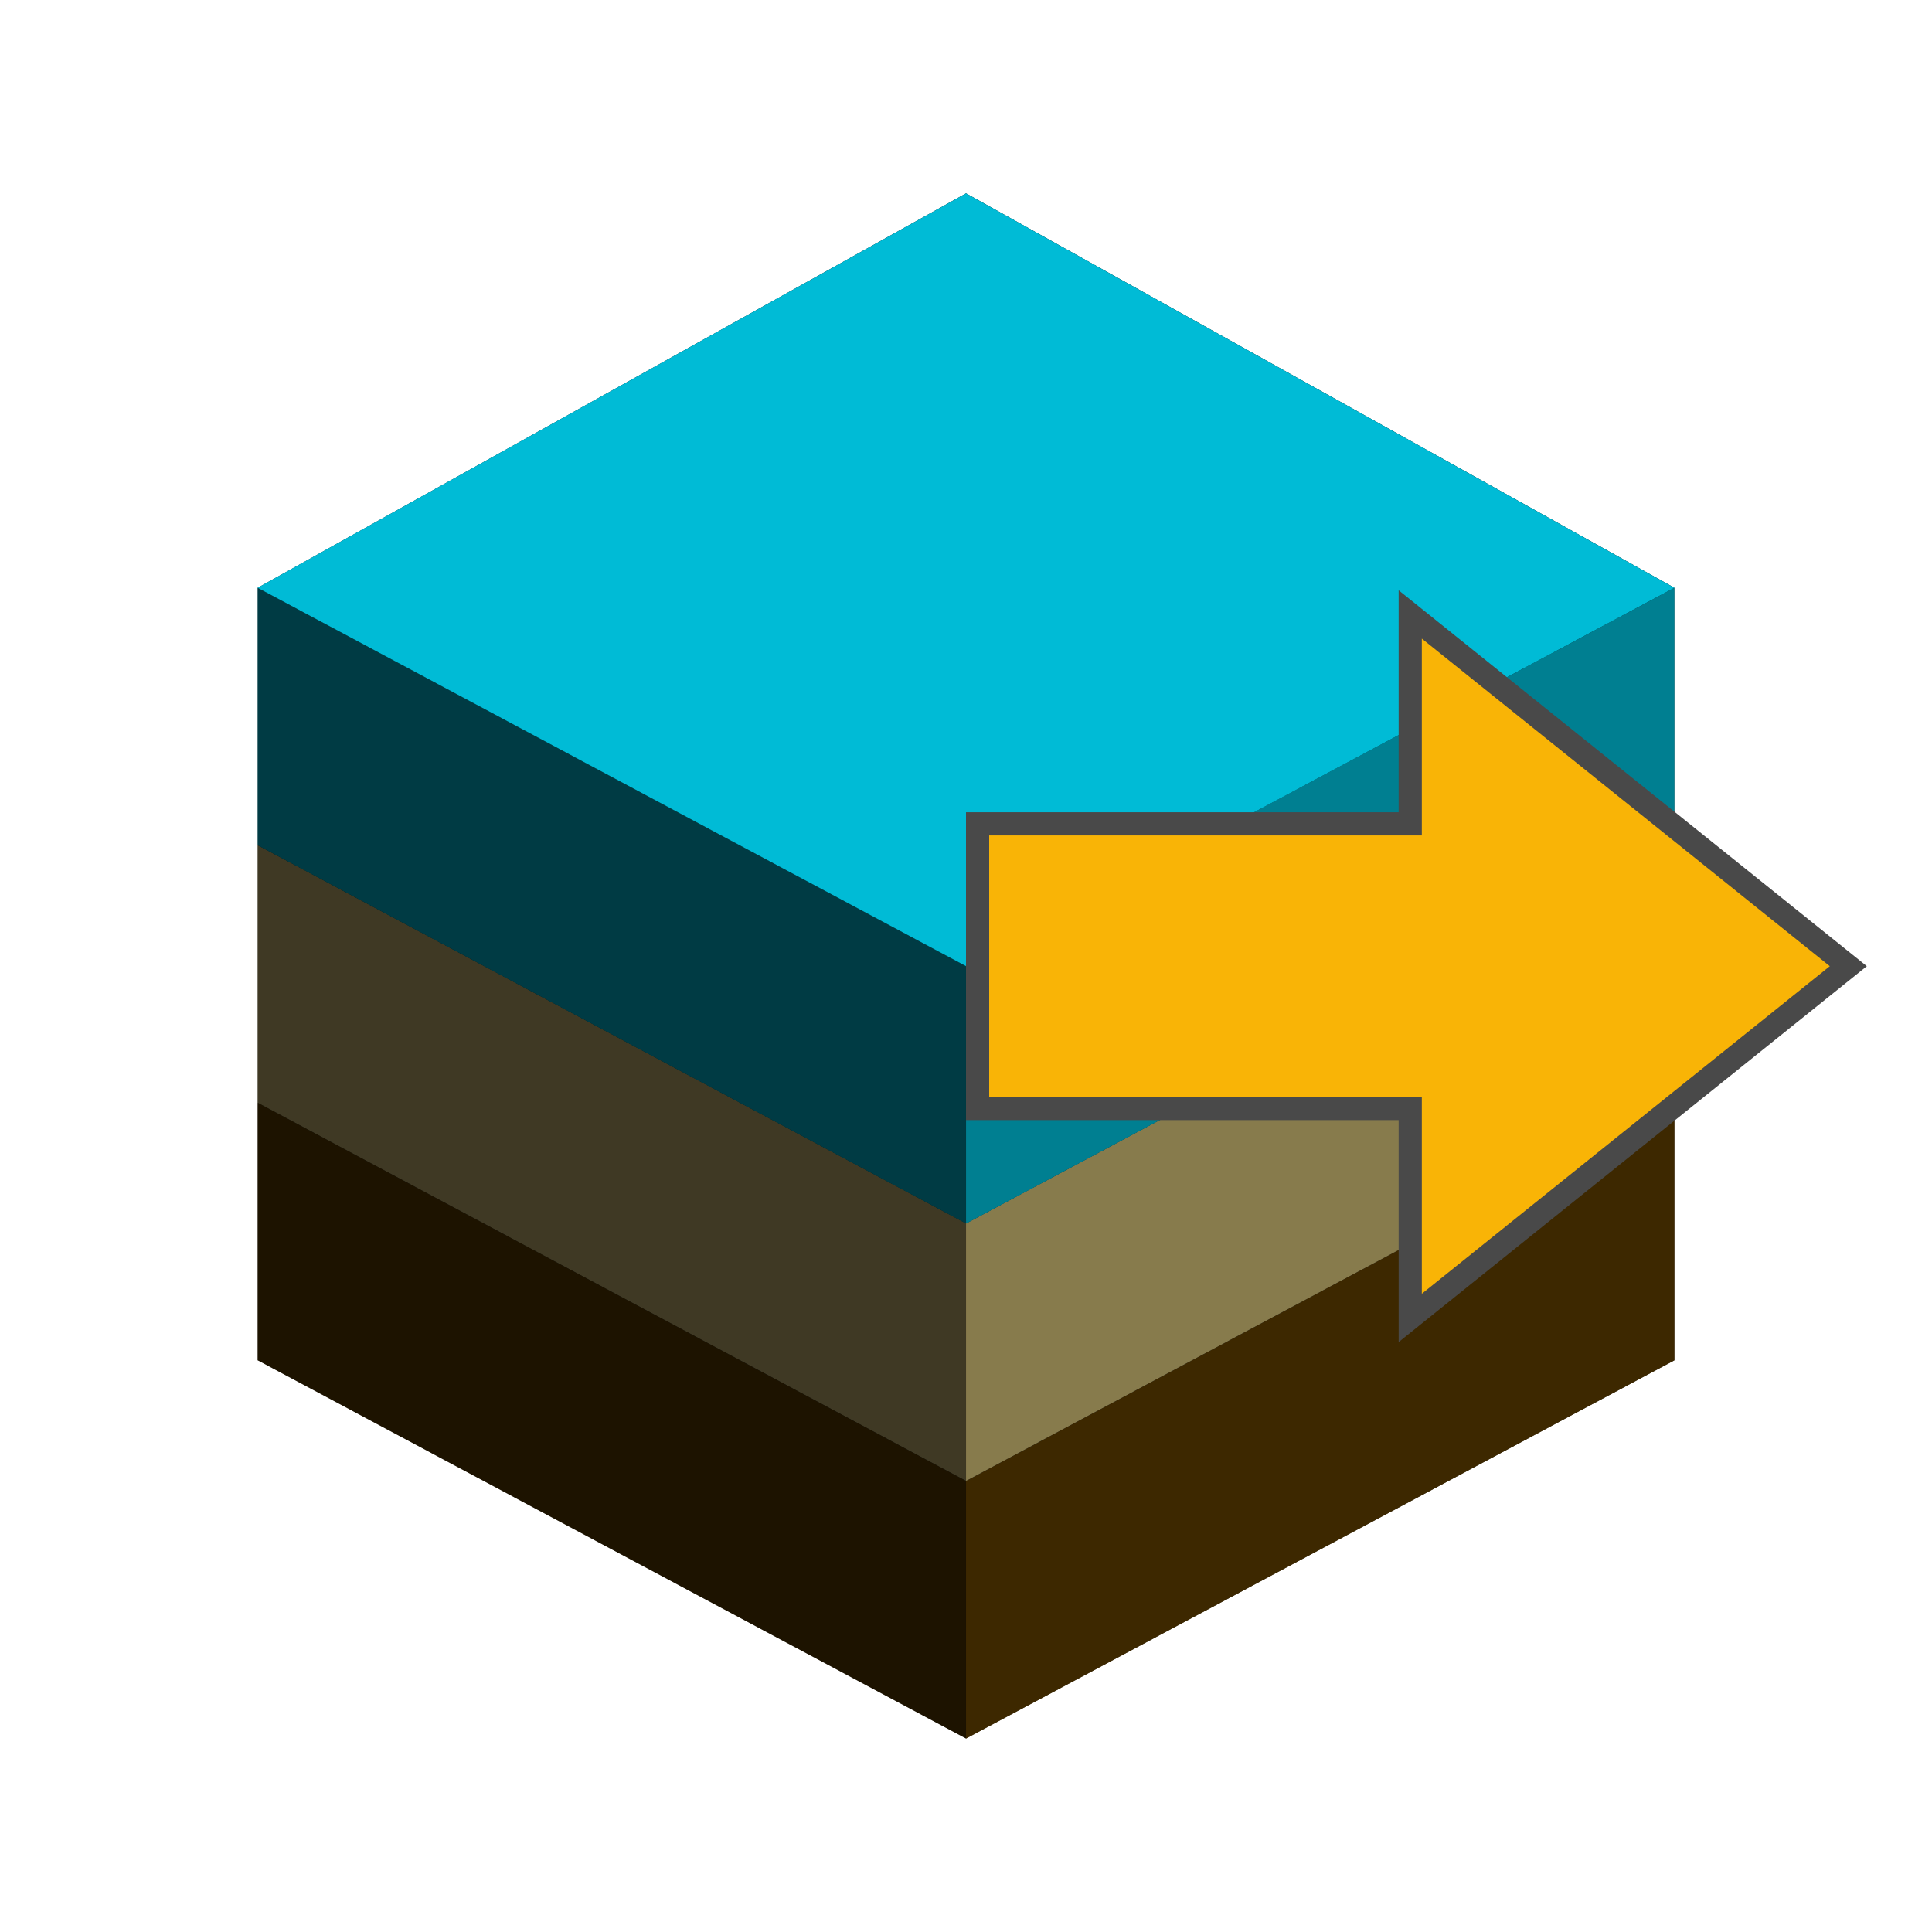
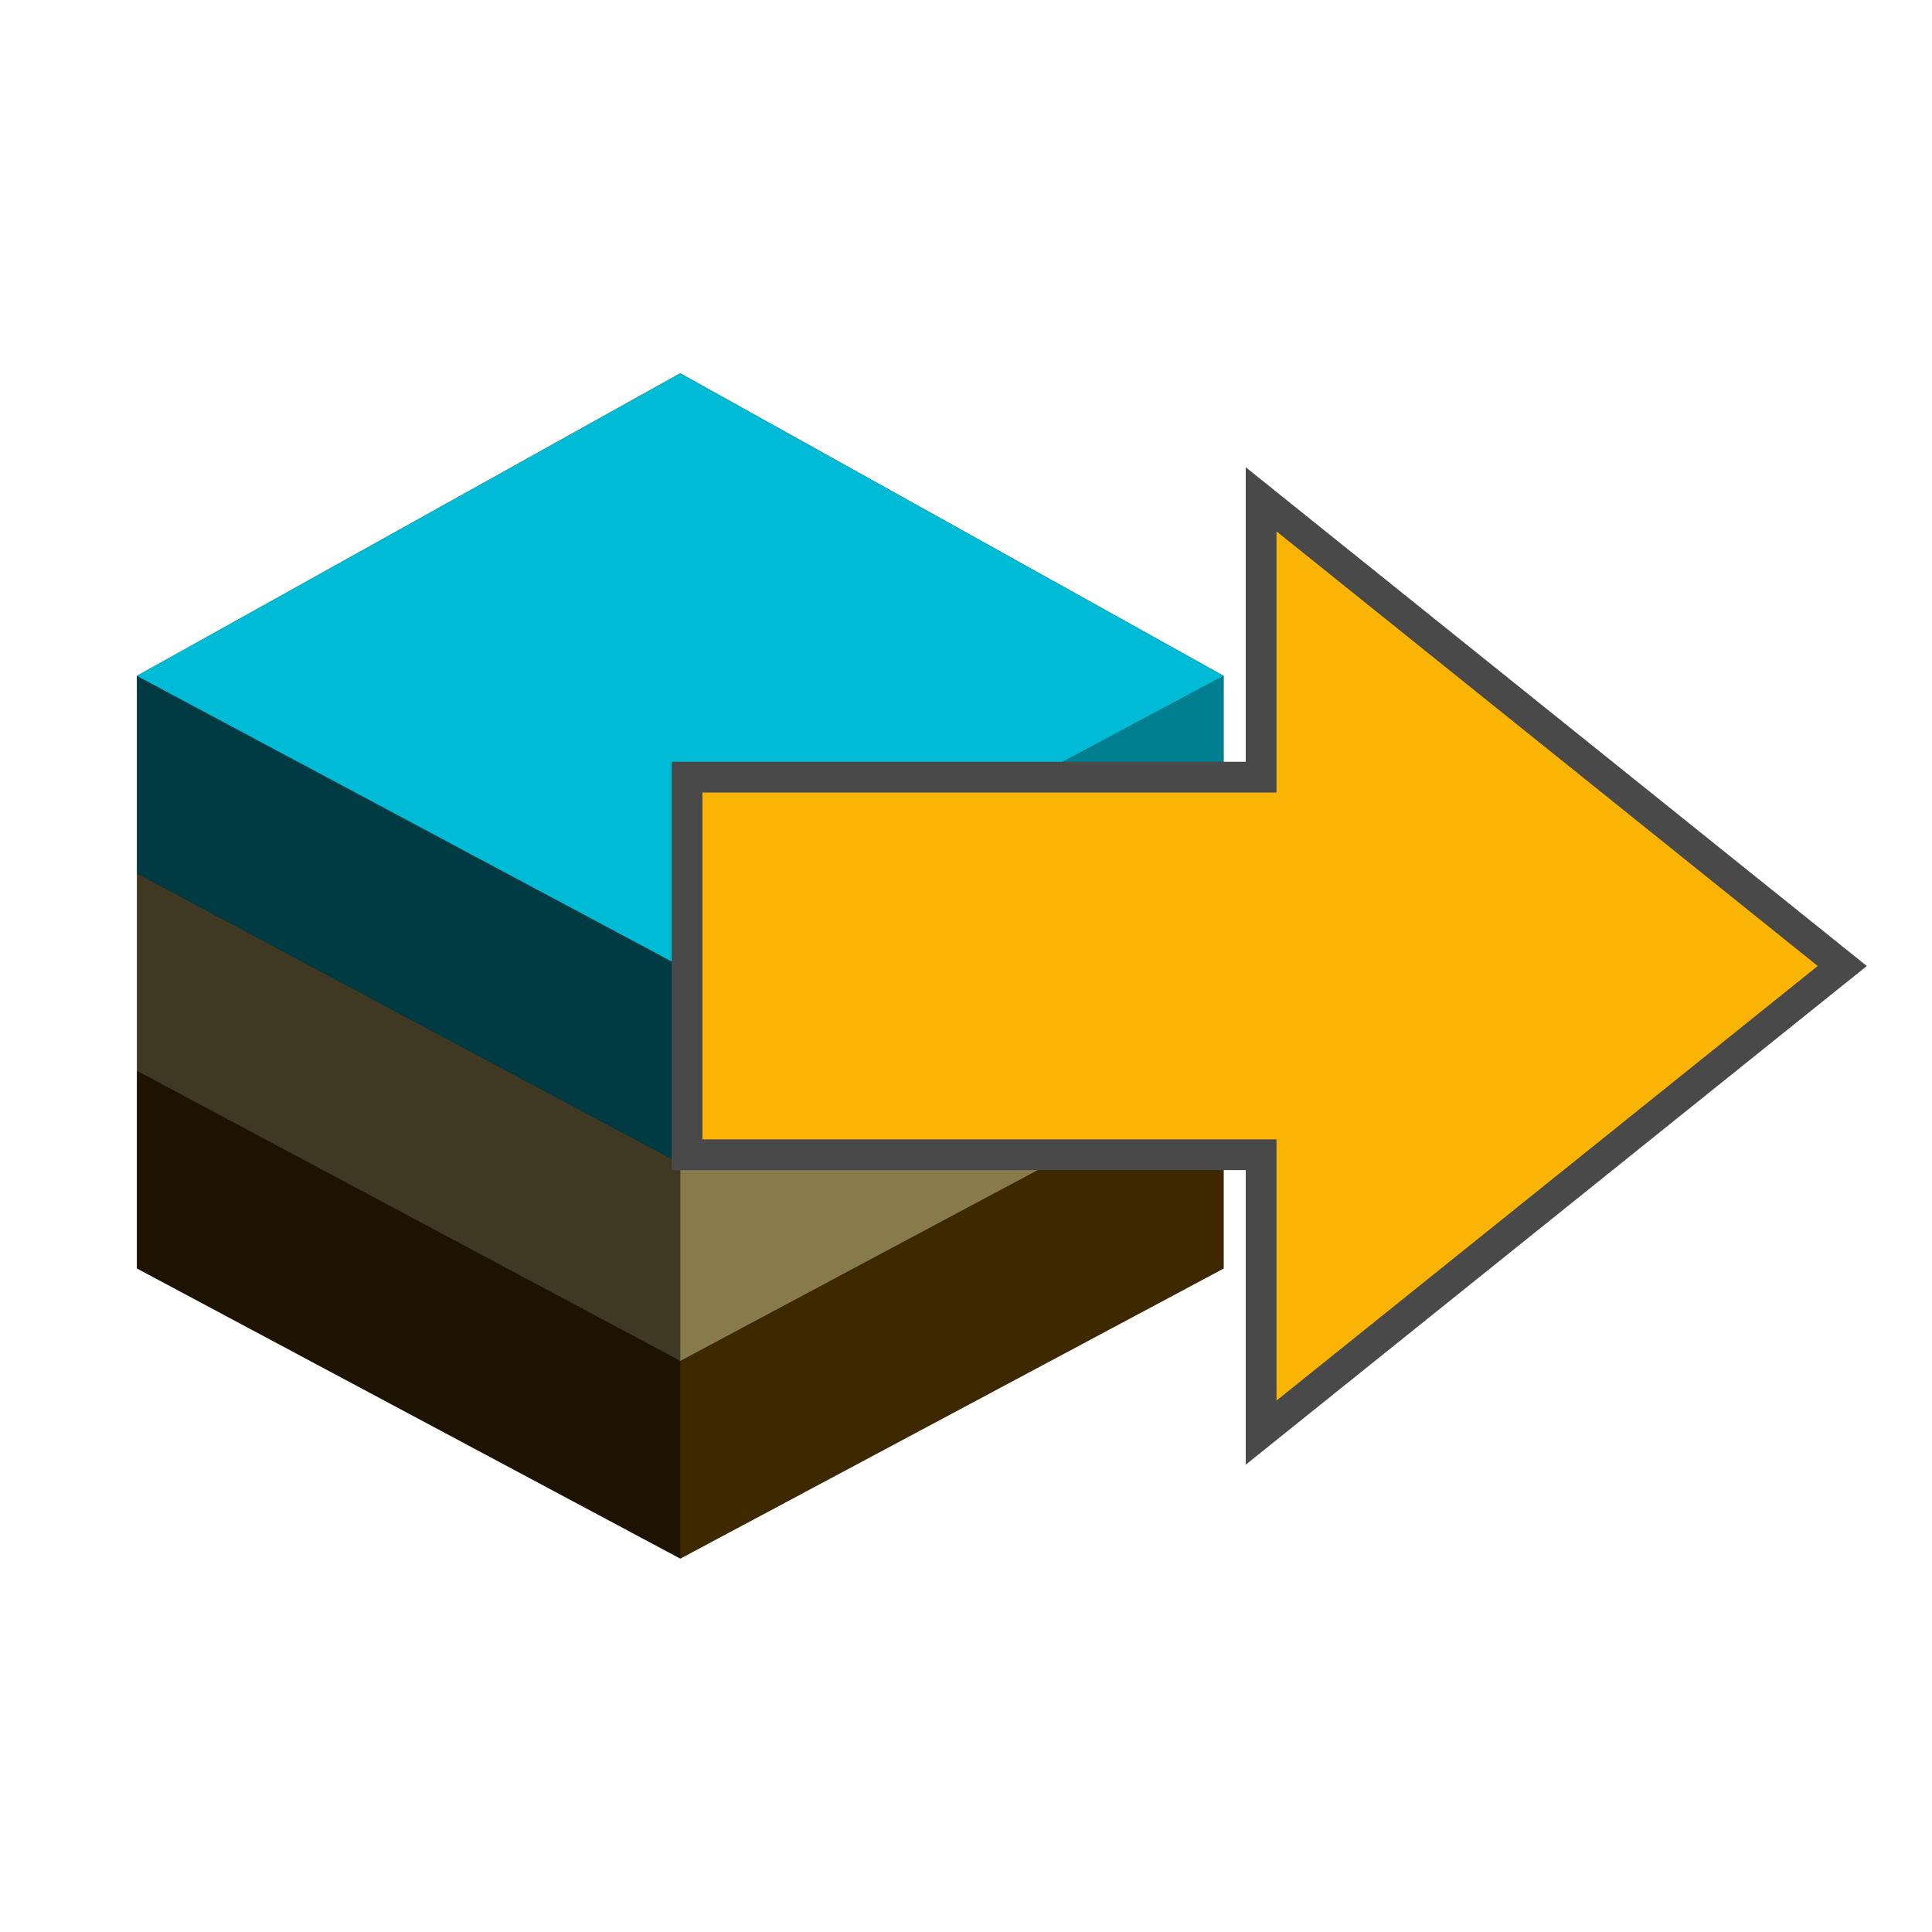
<svg xmlns="http://www.w3.org/2000/svg" width="32" height="32" id="svg2" version="1.1">
  <defs id="defs4">
    </defs>
  <g id="layer1" transform="translate(0,-1090.52)">
-     <g id="g4511" transform="translate(-1.066666,1.06955)">
+     <g id="g4511" transform="matrix(0.7670454,0,0,0.7670454,-1.824242,258.5892)">
      <path id="path4050" d="m 17.067,1118.246 -11.733,-6.265 v -12.794 L 17.067,1092.653 28.8,1099.186 v 12.796 z" style="fill:#000000;fill-opacity:1;stroke:none;stroke-width:1.067px;stroke-linecap:butt;stroke-linejoin:miter;stroke-opacity:1" />
      <path id="path3944" d="M 17.067,1105.453 5.333,1099.186 17.067,1092.653 28.8,1099.186 Z" style="fill:#00bbd6;fill-opacity:1;stroke:none;stroke-width:1.067" />
      <g style="opacity:0.677" id="g3987">
        <path style="fill:#5a3b00;fill-opacity:1;stroke:none;stroke-width:1.067" d="m 17.067,1118.247 v -4.266 L 28.8,1107.716 v 4.266 z" id="path3963" />
        <path id="path3983" d="m 17.067,1113.98 v -4.266 L 28.8,1103.45 v 4.266 z" style="fill:#c7b570;fill-opacity:1;stroke:none;stroke-width:1.067" />
        <path style="fill:#00bbd6;fill-opacity:1;stroke:none;stroke-width:1.067" d="m 17.067,1109.717 v -4.266 L 28.8,1099.186 v 4.266 z" id="path3985" />
      </g>
      <g style="opacity:0.32" transform="matrix(-1,0,0,1,34.13333,-0.00162507)" id="g3992">
        <path id="path3994" d="m 17.067,1118.247 v -4.266 L 28.8,1107.716 v 4.266 z" style="fill:#5a3b00;fill-opacity:1;stroke:none;stroke-width:1.067" />
        <path style="fill:#c7b570;fill-opacity:1;stroke:none;stroke-width:1.067" d="m 17.067,1113.98 v -4.266 L 28.8,1103.45 v 4.266 z" id="path3996" />
        <path id="path3998" d="m 17.067,1109.717 v -4.266 L 28.8,1099.186 v 4.266 z" style="fill:#00bbd6;fill-opacity:1;stroke:none;stroke-width:1.067" />
      </g>
    </g>
    <g id="g3992-1" transform="matrix(-1,0,0,1,78.93333,34.53624)" />
-     <path style="color:#000000;font-style:normal;font-variant:normal;font-weight:normal;font-stretch:normal;font-size:medium;line-height:normal;font-family:Sans;-inkscape-font-specification:Sans;text-indent:0;text-align:start;text-decoration:none;text-decoration-line:none;letter-spacing:normal;word-spacing:normal;text-transform:none;writing-mode:lr-tb;direction:ltr;baseline-shift:baseline;text-anchor:start;display:inline;overflow:visible;visibility:visible;fill:#f9b406;fill-opacity:1;stroke:#494949;stroke-width:0.384;stroke-miterlimit:4;stroke-dasharray:none;stroke-opacity:1;marker:none;enable-background:accumulate" d="m 23.358,1100.697 7.256,5.826 -7.256,5.826 v -3.469 h -7.166 v -4.714 h 7.166 z" id="path3041-7-8" />
+     <path style="color:#000000;font-style:normal;font-variant:normal;font-weight:normal;font-stretch:normal;font-size:medium;line-height:normal;font-family:Sans;-inkscape-font-specification:Sans;text-indent:0;text-align:start;text-decoration:none;text-decoration-line:none;letter-spacing:normal;word-spacing:normal;text-transform:none;writing-mode:lr-tb;direction:ltr;baseline-shift:baseline;text-anchor:start;display:inline;overflow:visible;visibility:visible;fill:#f9b406;fill-opacity:1;stroke:#494949;stroke-width:0.509;stroke-miterlimit:4;stroke-dasharray:none;stroke-opacity:1;marker:none;enable-background:accumulate" d="m 20.888,1098.79 9.626,7.73 -9.626,7.729 v -4.603 h -9.508 v -6.254 h 9.508 z" id="path3041-7-8" />
  </g>
</svg>
